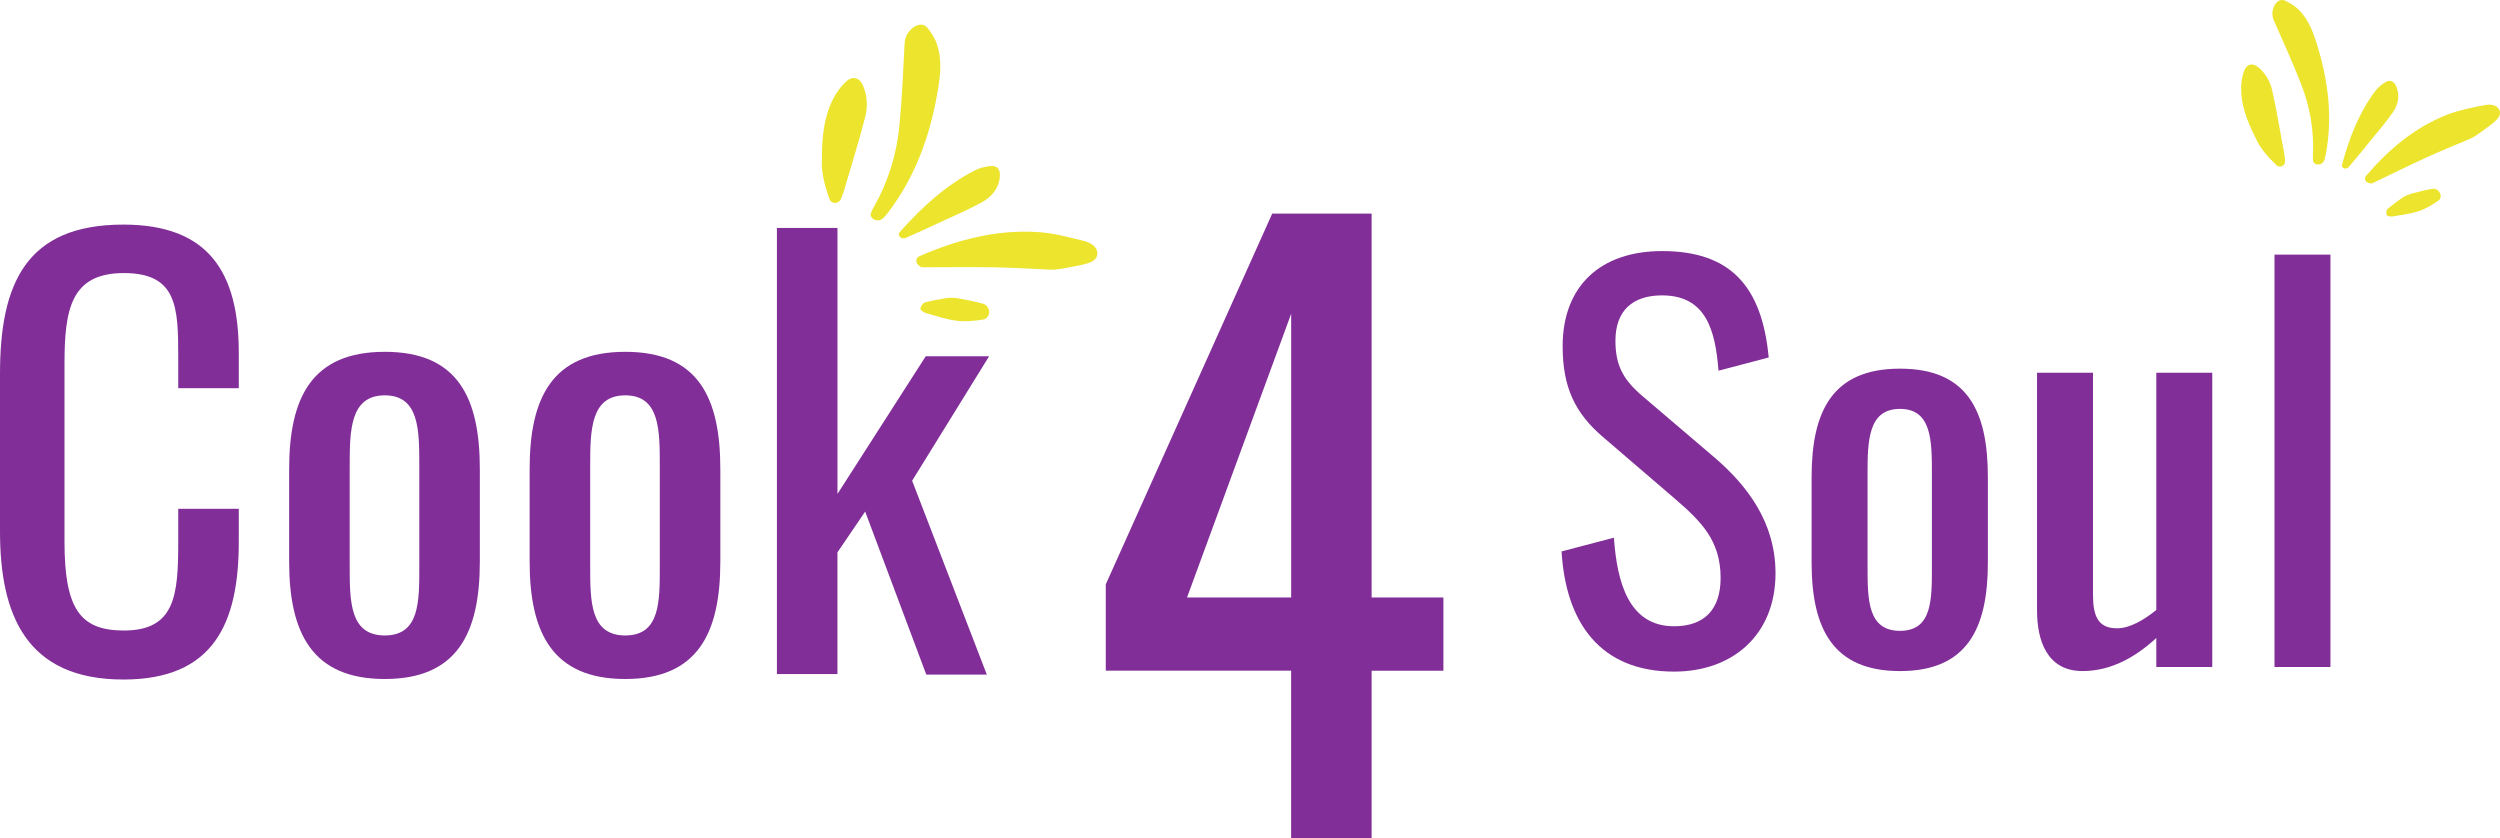
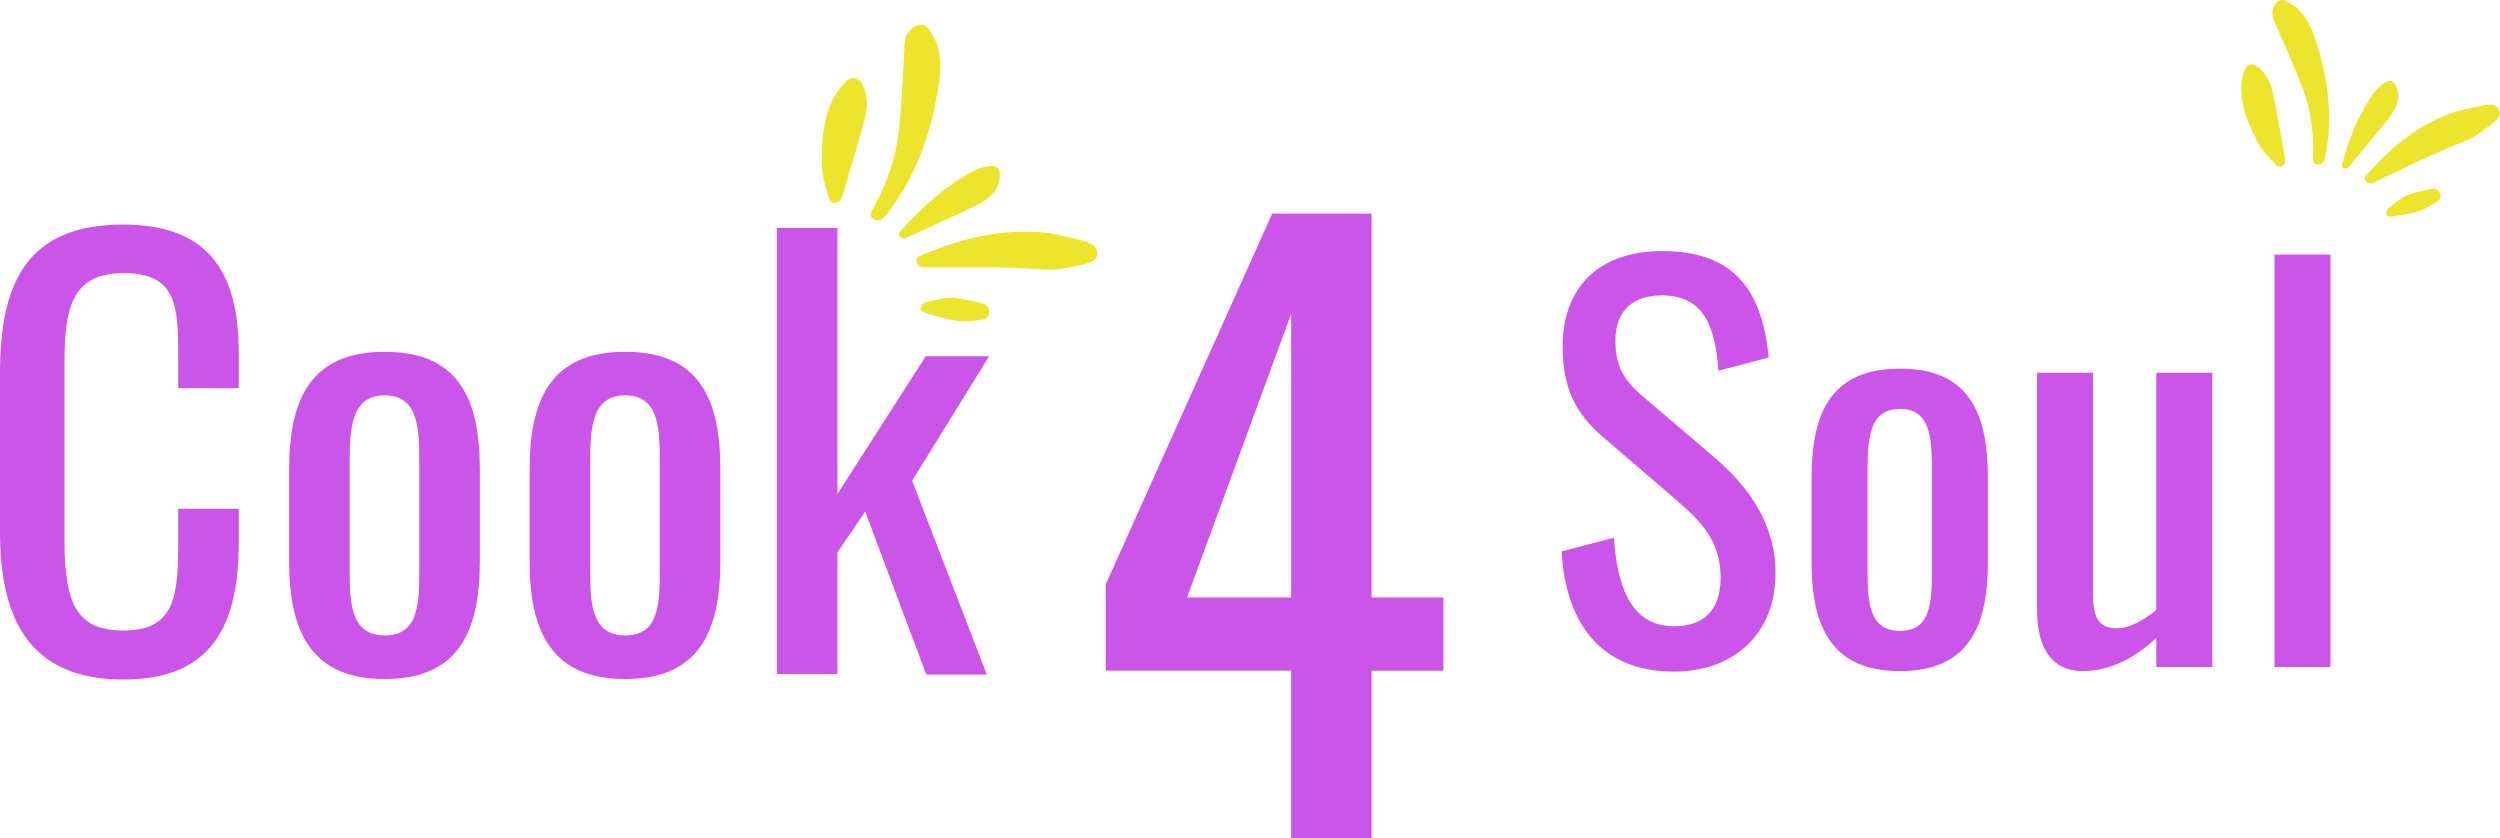
<svg xmlns="http://www.w3.org/2000/svg" width="179" height="60" viewBox="0 0 179 60" fill="none">
  <g id="Logo">
    <g id="Group">
-       <path id="Vector" d="M0 38.046V26.768C0 20.3 1.865 16.081 8.832 16.081C14.95 16.081 17.097 19.513 17.097 25.27V27.794H12.762V25.546C12.762 21.997 12.682 19.552 8.872 19.552C5.063 19.552 4.618 22.156 4.618 26.098V38.757C4.618 43.569 5.712 45.145 8.872 45.145C12.559 45.145 12.762 42.582 12.762 38.796V36.429H17.097V38.796C17.097 44.671 15.272 48.654 8.832 48.654C1.863 48.654 0 44.001 0 38.046Z" fill="#822E99" />
-       <path id="Vector_2" d="M20.703 40.215V33.591C20.703 28.464 22.324 25.19 27.55 25.19C32.775 25.19 34.356 28.464 34.356 33.591V40.215C34.356 45.343 32.735 48.616 27.55 48.616C22.364 48.616 20.703 45.343 20.703 40.215ZM30.022 40.492V33.354C30.022 30.791 30.022 28.307 27.55 28.307C25.078 28.307 25.038 30.791 25.038 33.354V40.492C25.038 43.054 25.038 45.499 27.55 45.499C30.062 45.499 30.022 43.054 30.022 40.492Z" fill="#822E99" />
-       <path id="Vector_3" d="M37.922 40.215V33.591C37.922 28.464 39.544 25.19 44.769 25.19C49.995 25.19 51.576 28.464 51.576 33.591V40.215C51.576 45.343 49.954 48.616 44.769 48.616C39.584 48.616 37.922 45.343 37.922 40.215ZM47.241 40.492V33.354C47.241 30.791 47.241 28.307 44.769 28.307C42.297 28.307 42.257 30.791 42.257 33.354V40.492C42.257 43.054 42.257 45.499 44.769 45.499C47.281 45.499 47.241 43.054 47.241 40.492Z" fill="#822E99" />
-       <path id="Vector_4" d="M55.628 16.318H59.963V35.366L66.283 25.508H70.82L65.309 34.421L70.657 48.303H66.323L61.946 36.629L59.961 39.548V48.263H55.627V16.32L55.628 16.318Z" fill="#822E99" />
+       <path id="Vector" d="M0 38.046V26.768C0 20.3 1.865 16.081 8.832 16.081C14.95 16.081 17.097 19.513 17.097 25.27V27.794H12.762V25.546C12.762 21.997 12.682 19.552 8.872 19.552C5.063 19.552 4.618 22.156 4.618 26.098V38.757C4.618 43.569 5.712 45.145 8.872 45.145C12.559 45.145 12.762 42.582 12.762 38.796V36.429H17.097V38.796C17.097 44.671 15.272 48.654 8.832 48.654C1.863 48.654 0 44.001 0 38.046Z" fill="#CB55E9" />
+       <path id="Vector_2" d="M20.703 40.215V33.591C20.703 28.464 22.324 25.19 27.55 25.19C32.775 25.19 34.356 28.464 34.356 33.591V40.215C34.356 45.343 32.735 48.616 27.55 48.616C22.364 48.616 20.703 45.343 20.703 40.215ZM30.022 40.492V33.354C30.022 30.791 30.022 28.307 27.55 28.307C25.078 28.307 25.038 30.791 25.038 33.354V40.492C25.038 43.054 25.038 45.499 27.55 45.499C30.062 45.499 30.022 43.054 30.022 40.492Z" fill="#CB55E9" />
+       <path id="Vector_3" d="M37.922 40.215V33.591C37.922 28.464 39.544 25.19 44.769 25.19C49.995 25.19 51.576 28.464 51.576 33.591V40.215C51.576 45.343 49.954 48.616 44.769 48.616C39.584 48.616 37.922 45.343 37.922 40.215ZM47.241 40.492V33.354C47.241 30.791 47.241 28.307 44.769 28.307C42.297 28.307 42.257 30.791 42.257 33.354V40.492C42.257 43.054 42.257 45.499 44.769 45.499C47.281 45.499 47.241 43.054 47.241 40.492Z" fill="#CB55E9" />
+       <path id="Vector_4" d="M55.628 16.318H59.963V35.366L66.283 25.508H70.82L65.309 34.421L70.657 48.303H66.323L61.946 36.629L59.961 39.548V48.263H55.627V16.32L55.628 16.318Z" fill="#CB55E9" />
    </g>
-     <path id="Vector_5" d="M92.448 48.021H79.173V41.84L91.091 15.294H98.208V42.78H103.348V48.024H98.208V60H92.445V48.024L92.448 48.021ZM92.448 42.777V22.467L84.992 42.777H92.448Z" fill="#822E99" />
+     <path id="Vector_5" d="M92.448 48.021H79.173V41.84L91.091 15.294H98.208V42.78H103.348V48.024H98.208V60H92.445V48.024L92.448 48.021ZM92.448 42.777V22.467L84.992 42.777H92.448Z" fill="#CB55E9" />
    <g id="Group_2">
-       <path id="Vector_6" d="M111.811 39.482L115.555 38.498C115.78 41.67 116.604 44.84 119.863 44.84C122.034 44.84 123.196 43.637 123.196 41.377C123.196 38.715 121.811 37.331 119.9 35.691L114.806 31.318C112.783 29.604 111.885 27.746 111.885 24.793C111.885 20.456 114.62 17.977 119 17.977C123.832 17.977 126.154 20.419 126.639 25.595L123.044 26.543C122.819 23.626 122.146 21.149 118.998 21.149C116.901 21.149 115.665 22.241 115.665 24.393C115.665 26.179 116.226 27.2 117.651 28.403L122.782 32.776C125.067 34.745 127.127 37.369 127.127 41.051C127.127 45.425 124.092 48.087 119.861 48.087C114.581 48.087 112.108 44.587 111.809 39.484L111.811 39.482Z" fill="#822E99" />
-       <path id="Vector_7" d="M129.711 40.284V34.161C129.711 29.422 131.209 26.396 136.039 26.396C140.87 26.396 142.331 29.422 142.331 34.161V40.284C142.331 45.023 140.832 48.049 136.039 48.049C131.247 48.049 129.711 45.023 129.711 40.284ZM138.324 40.539V33.942C138.324 31.573 138.324 29.277 136.039 29.277C133.755 29.277 133.717 31.573 133.717 33.942V40.539C133.717 42.908 133.717 45.168 136.039 45.168C138.362 45.168 138.324 42.908 138.324 40.539Z" fill="#822E99" />
-       <path id="Vector_8" d="M145.852 43.747V26.688H149.859V42.58C149.859 44.075 150.195 44.987 151.582 44.987C152.482 44.987 153.491 44.404 154.391 43.675V26.689H158.398V47.757H154.391V45.68C152.969 46.992 151.208 48.048 149.111 48.048C146.527 48.048 145.854 45.788 145.854 43.747H145.852Z" fill="#822E99" />
-       <path id="Vector_9" d="M162.854 18.231H166.86V47.757H162.854V18.231Z" fill="#822E99" />
+       <path id="Vector_6" d="M111.811 39.482L115.555 38.498C115.78 41.67 116.604 44.84 119.863 44.84C122.034 44.84 123.196 43.637 123.196 41.377C123.196 38.715 121.811 37.331 119.9 35.691L114.806 31.318C112.783 29.604 111.885 27.746 111.885 24.793C111.885 20.456 114.62 17.977 119 17.977C123.832 17.977 126.154 20.419 126.639 25.595L123.044 26.543C122.819 23.626 122.146 21.149 118.998 21.149C116.901 21.149 115.665 22.241 115.665 24.393C115.665 26.179 116.226 27.2 117.651 28.403L122.782 32.776C125.067 34.745 127.127 37.369 127.127 41.051C127.127 45.425 124.092 48.087 119.861 48.087C114.581 48.087 112.108 44.587 111.809 39.484L111.811 39.482Z" fill="#CB55E9" />
+       <path id="Vector_7" d="M129.711 40.284V34.161C129.711 29.422 131.209 26.396 136.039 26.396C140.87 26.396 142.331 29.422 142.331 34.161V40.284C142.331 45.023 140.832 48.049 136.039 48.049C131.247 48.049 129.711 45.023 129.711 40.284ZM138.324 40.539V33.942C138.324 31.573 138.324 29.277 136.039 29.277C133.755 29.277 133.717 31.573 133.717 33.942V40.539C133.717 42.908 133.717 45.168 136.039 45.168C138.362 45.168 138.324 42.908 138.324 40.539Z" fill="#CB55E9" />
+       <path id="Vector_8" d="M145.852 43.747V26.688H149.859V42.58C149.859 44.075 150.195 44.987 151.582 44.987C152.482 44.987 153.491 44.404 154.391 43.675V26.689H158.398V47.757H154.391V45.68C152.969 46.992 151.208 48.048 149.111 48.048C146.527 48.048 145.854 45.788 145.854 43.747H145.852Z" fill="#CB55E9" />
+       <path id="Vector_9" d="M162.854 18.231H166.86V47.757H162.854V18.231Z" fill="#CB55E9" />
    </g>
    <g id="Group_3">
      <path id="Vector_10" d="M63.263 15.595C63.024 15.853 62.585 15.84 62.397 15.545C62.282 15.362 62.359 15.187 62.568 14.819C63.606 12.99 64.208 11.018 64.403 8.95C64.588 7.014 64.668 5.069 64.769 3.126C64.796 2.605 65.017 2.23 65.438 1.939C65.789 1.697 66.168 1.695 66.418 2.008C66.707 2.37 66.966 2.788 67.105 3.221C67.479 4.377 67.312 5.561 67.105 6.723C66.561 9.791 65.521 12.673 63.597 15.204C63.493 15.34 63.378 15.469 63.26 15.595H63.263Z" fill="#ECE42D" />
      <path id="Vector_11" d="M75.803 19.272C75.608 19.303 75.41 19.317 75.213 19.307C73.674 19.236 72.436 19.162 71.198 19.139C69.577 19.111 67.954 19.136 66.333 19.136C66.212 19.136 66.115 19.152 65.975 19.126C65.888 19.111 65.827 19.031 65.758 18.977C65.542 18.809 65.565 18.462 65.816 18.349C65.816 18.349 65.82 18.349 65.82 18.347C68.533 17.166 71.358 16.418 74.353 16.62C75.441 16.692 76.52 16.983 77.585 17.246C78.045 17.36 78.588 17.636 78.568 18.166C78.549 18.692 77.972 18.841 77.526 18.947C76.899 19.095 76.259 19.195 75.805 19.272H75.803Z" fill="#ECE42D" />
      <path id="Vector_12" d="M58.85 11.307C58.85 9.78 58.998 8.345 59.682 7.027C59.902 6.602 60.205 6.193 60.554 5.861C61.036 5.401 61.546 5.539 61.803 6.152C62.098 6.857 62.135 7.618 61.958 8.327C61.565 9.908 61.071 11.466 60.613 13.03C60.492 13.441 60.385 13.857 60.212 14.247C60.191 14.293 60.163 14.336 60.126 14.377C59.919 14.616 59.504 14.56 59.394 14.265C59.394 14.265 59.394 14.261 59.394 14.26C59.045 13.282 58.773 12.286 58.852 11.307H58.85Z" fill="#ECE42D" />
      <path id="Vector_13" d="M71.595 12.557C71.555 13.443 71.04 14.07 70.309 14.478C69.394 14.991 68.414 15.398 67.46 15.844C66.586 16.252 65.712 16.659 64.829 17.045C64.775 17.069 64.712 17.069 64.643 17.061C64.461 17.041 64.321 16.873 64.371 16.701C64.379 16.675 64.39 16.653 64.406 16.636C65.963 14.885 67.669 13.296 69.794 12.201C70.131 12.028 70.53 11.929 70.911 11.89C71.382 11.841 71.601 12.097 71.595 12.559V12.557Z" fill="#ECE42D" />
      <path id="Vector_14" d="M67.605 21.366C67.96 21.302 68.322 21.304 68.674 21.371C69.249 21.481 69.834 21.591 70.405 21.752C70.457 21.767 70.506 21.791 70.552 21.824C70.897 22.063 70.924 22.572 70.579 22.811C70.535 22.841 70.491 22.861 70.443 22.871C69.815 22.973 69.155 23.046 68.531 22.97C67.774 22.876 67.034 22.626 66.296 22.417C66.135 22.371 65.884 22.19 65.896 22.099C65.919 21.933 66.08 21.69 66.231 21.651C66.674 21.535 67.128 21.455 67.605 21.369V21.366Z" fill="#ECE42D" />
    </g>
    <g id="Group_4">
      <path id="Vector_15" d="M166.426 11.444C166.343 11.723 166.008 11.873 165.755 11.718C165.599 11.622 165.589 11.461 165.606 11.11C165.693 9.355 165.397 7.652 164.76 6.021C164.163 4.493 163.483 2.997 162.82 1.495C162.643 1.092 162.666 0.732 162.873 0.359C163.045 0.051 163.33 -0.087 163.638 0.058C163.994 0.227 164.349 0.447 164.618 0.725C165.339 1.463 165.665 2.416 165.952 3.368C166.708 5.878 167.02 8.427 166.531 11.029C166.504 11.17 166.467 11.308 166.426 11.446V11.444Z" fill="#ECE42D" />
      <path id="Vector_16" d="M177.286 9.7C177.151 9.794 177.006 9.874 176.854 9.939C175.665 10.441 174.703 10.829 173.761 11.26C172.527 11.823 171.312 12.425 170.089 13.011C169.997 13.054 169.932 13.103 169.815 13.134C169.744 13.153 169.668 13.116 169.595 13.099C169.367 13.051 169.252 12.78 169.399 12.604C169.399 12.604 169.4 12.603 169.402 12.601C171.002 10.732 172.845 9.151 175.183 8.224C176.032 7.888 176.956 7.717 177.86 7.533C178.249 7.453 178.763 7.465 178.951 7.872C179.137 8.276 178.758 8.596 178.46 8.838C178.044 9.176 177.599 9.482 177.286 9.701V9.7Z" fill="#ECE42D" />
      <path id="Vector_17" d="M161.465 9.8C160.886 8.647 160.451 7.514 160.465 6.271C160.47 5.871 160.543 5.454 160.679 5.078C160.869 4.558 161.306 4.476 161.733 4.847C162.223 5.273 162.541 5.833 162.679 6.431C162.983 7.766 163.203 9.119 163.453 10.465C163.518 10.817 163.596 11.17 163.612 11.527C163.614 11.57 163.609 11.614 163.598 11.657C163.532 11.912 163.198 12.019 163.003 11.836C163.003 11.836 163.001 11.834 162.999 11.832C162.363 11.22 161.781 10.567 161.467 9.8H161.465Z" fill="#ECE42D" />
      <path id="Vector_18" d="M171.556 6.151C171.862 6.834 171.712 7.493 171.317 8.063C170.821 8.78 170.236 9.439 169.686 10.12C169.183 10.742 168.678 11.365 168.157 11.973C168.125 12.009 168.077 12.034 168.024 12.052C167.879 12.102 167.711 12.027 167.682 11.878C167.679 11.856 167.679 11.835 167.682 11.816C168.191 9.934 168.873 8.12 170.059 6.529C170.247 6.277 170.511 6.058 170.784 5.891C171.122 5.684 171.382 5.798 171.554 6.15L171.556 6.151Z" fill="#ECE42D" />
      <path id="Vector_19" d="M171.898 14.235C172.14 14.059 172.415 13.93 172.707 13.854C173.182 13.73 173.665 13.601 174.158 13.518C174.202 13.511 174.25 13.511 174.296 13.518C174.647 13.575 174.861 13.949 174.693 14.252C174.671 14.29 174.645 14.323 174.613 14.345C174.179 14.649 173.708 14.942 173.207 15.109C172.599 15.311 171.947 15.39 171.31 15.497C171.172 15.521 170.911 15.473 170.886 15.4C170.84 15.268 170.87 15.026 170.968 14.942C171.258 14.695 171.57 14.471 171.898 14.233V14.235Z" fill="#ECE42D" />
    </g>
  </g>
</svg>
